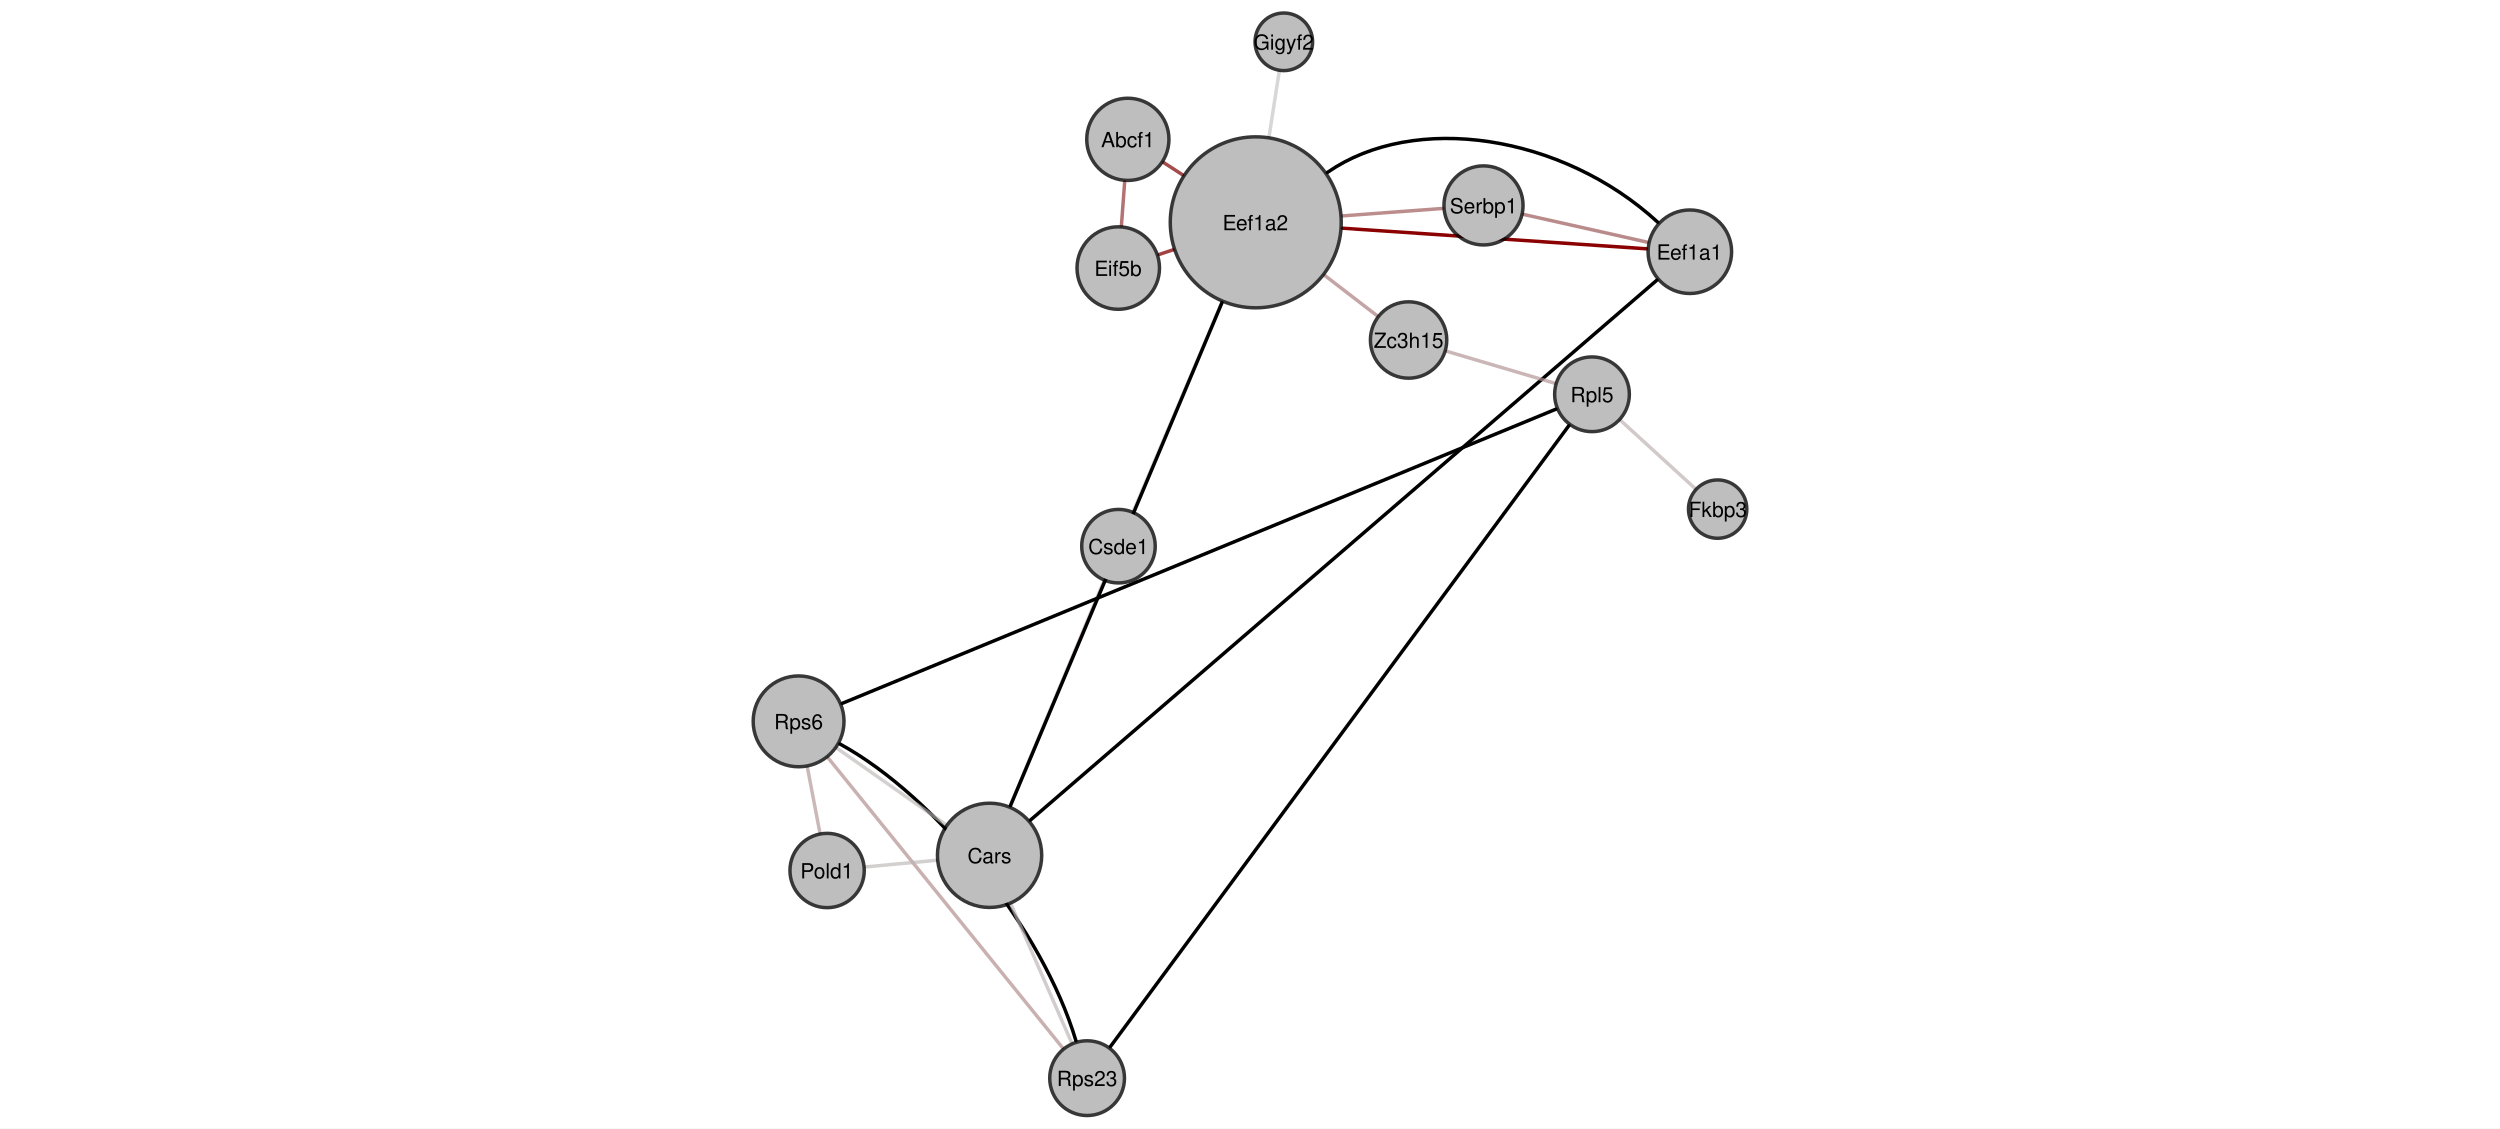
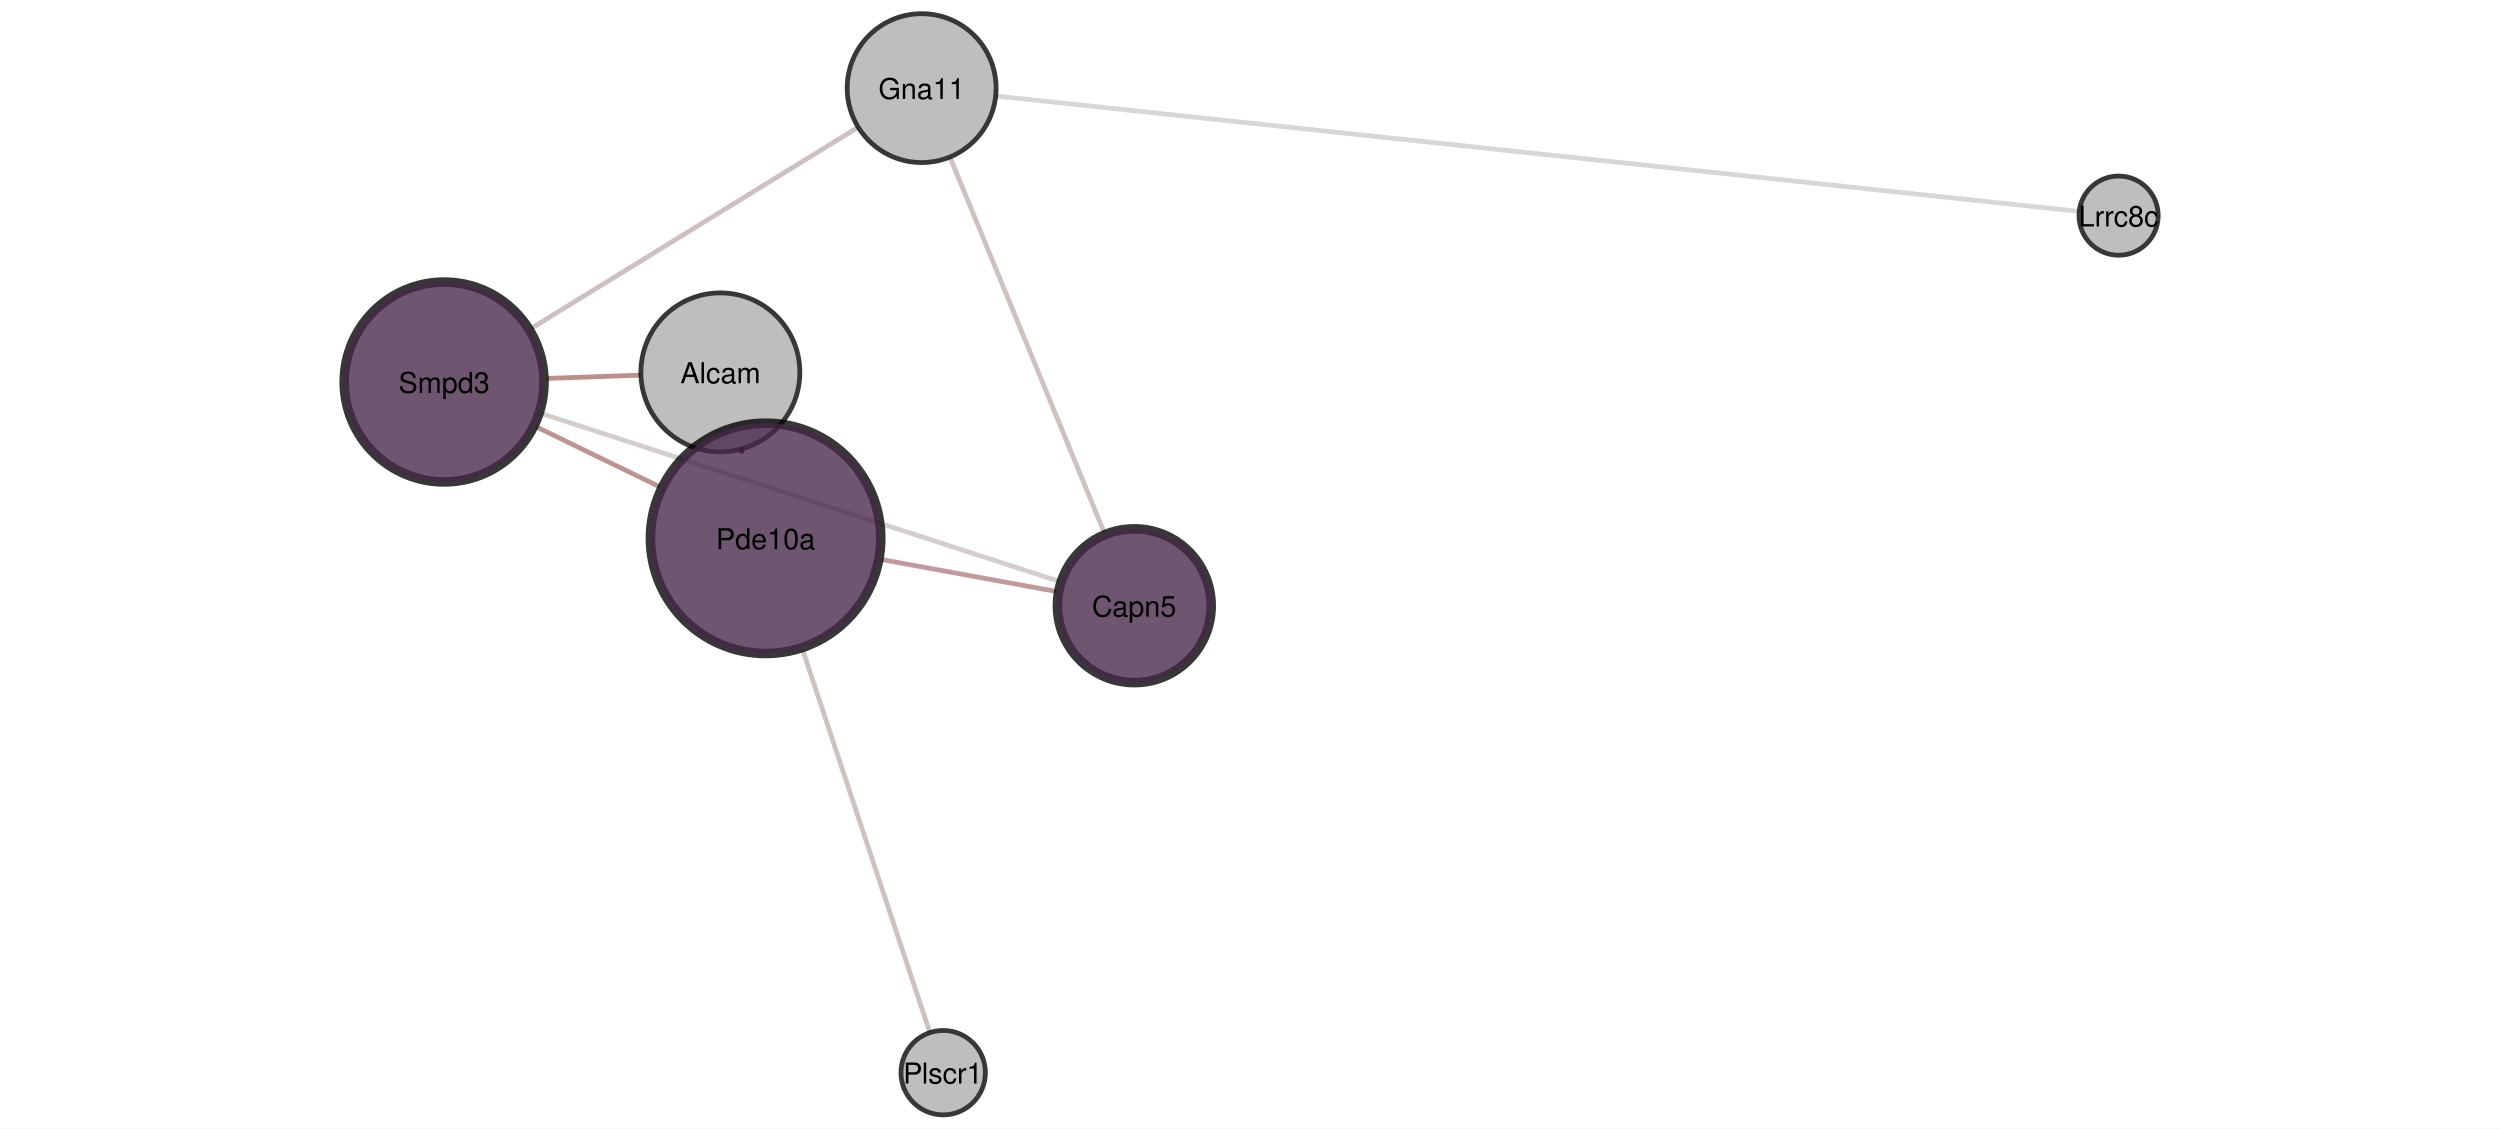
<svg xmlns="http://www.w3.org/2000/svg" version="1.1" baseProfile="full" x="0px" y="0px" width="1513px" height="683px" viewBox="0 0 1513 683">
  <g stroke-linejoin="miter" stroke-dashoffset="0" stroke-dasharray="none" stroke-width="1" stroke-miterlimit="10" stroke-linecap="square">
    <g fill-opacity="1" fill-rule="nonzero" stroke="none" fill="#ffffff">
      <path d="M 0 0 L 1513 0 L 1513 683 L 0 683 L 0 0 z" />
    </g>
-     <g transform="matrix(1.055806, 0, 0, 1.055806, 756.4189, 278.5467)">
-       <g stroke-linejoin="round" stroke-width="2" stroke-linecap="round" fill="none" stroke-opacity="1" stroke="#000000">
-         <path d="M -99.708 332.696 C -118.623 269.316 -179.181 193.179 -234.969 162.64" />
+     <g transform="matrix(1.452057, 0, 0, 1.452057, 609.3333, 283.1363)">
+       <g stroke-linejoin="round" stroke-width="2" stroke-linecap="round" fill="none" stroke-opacity="0.773" stroke="#a86e6e">
+         <path d="M -190.917 -37.296 L -153.501 -38.6" />
      </g>
    </g>
-     <g transform="matrix(1.055806, 0, 0, 1.055806, 756.4189, 278.5467)">
-       <g stroke-linejoin="round" stroke-width="2" stroke-linecap="round" fill="none" stroke-opacity="1" stroke="#000000">
-         <path d="M 182.806 -19.785 L -79.978 336.144" />
+     <g transform="matrix(1.452057, 0, 0, 1.452057, 609.3333, 283.1363)">
+       <g stroke-linejoin="round" stroke-width="2" stroke-linecap="round" fill="none" stroke-opacity="1" stroke="#8b0000">
+         <path d="M -113.692 -18.859 L -110.423 -6.863" />
      </g>
    </g>
-     <g transform="matrix(1.055806, 0, 0, 1.055806, 756.4189, 278.5467)">
-       <g stroke-linejoin="round" stroke-width="2" stroke-linecap="round" fill="none" stroke-opacity="0.639" stroke="#bab0b0">
-         <path d="M -136.819 254.743 L -102.287 333.641" />
+     <g transform="matrix(1.452057, 0, 0, 1.452057, 609.3333, 283.1363)">
+       <g stroke-linejoin="round" stroke-width="2" stroke-linecap="round" fill="none" stroke-opacity="0.608" stroke="#bebebe">
+         <path d="M 445.969 -106.969 L -3.663 -154.871" />
      </g>
    </g>
-     <g transform="matrix(1.055806, 0, 0, 1.055806, 756.4189, 278.5467)">
-       <g stroke-linejoin="round" stroke-width="2" stroke-linecap="round" fill="none" stroke-opacity="0.702" stroke="#b29090">
-         <path d="M -241.682 170.678 L -107.395 336.747" />
+     <g transform="matrix(1.452057, 0, 0, 1.452057, 609.3333, 283.1363)">
+       <g stroke-linejoin="round" stroke-width="2" stroke-linecap="round" fill="none" stroke-opacity="0.749" stroke="#ac7a7a">
+         <path d="M -51.36 38.373 L 19.644 51.352" />
      </g>
    </g>
-     <g transform="matrix(1.055806, 0, 0, 1.055806, 756.4189, 278.5467)">
-       <g stroke-linejoin="round" stroke-width="2" stroke-linecap="round" fill="none" stroke-opacity="0.616" stroke="#bdbbbb">
-         <path d="M -66.703 28.932 L -16.141 -90.35" />
+     <g transform="matrix(1.452057, 0, 0, 1.452057, 609.3333, 283.1363)">
+       <g stroke-linejoin="round" stroke-width="2" stroke-linecap="round" fill="none" stroke-opacity="0.765" stroke="#aa7272">
+         <path d="M -195.285 -16.691 L -145.51 7.515" />
      </g>
    </g>
-     <g transform="matrix(1.055806, 0, 0, 1.055806, 756.4189, 278.5467)">
-       <g stroke-linejoin="round" stroke-width="2" stroke-linecap="round" fill="none" stroke-opacity="0.663" stroke="#b7a3a3">
-         <path d="M -137.316 197.956 L -83.811 69.625" />
+     <g transform="matrix(1.452057, 0, 0, 1.452057, 609.3333, 283.1363)">
+       <g stroke-linejoin="round" stroke-width="2" stroke-linecap="round" fill="none" stroke-opacity="0.667" stroke="#b6a2a2">
+         <path d="M -32.389 234.451 L -84.775 76.83" />
      </g>
    </g>
-     <g transform="matrix(1.055806, 0, 0, 1.055806, 756.4189, 278.5467)">
-       <g stroke-linejoin="round" stroke-width="2" stroke-linecap="round" fill="none" stroke-opacity="0.631" stroke="#bbb3b3">
-         <path d="M -179.943 229.329 L -220.131 233.085" />
+     <g transform="matrix(1.452057, 0, 0, 1.452057, 609.3333, 283.1363)">
+       <g stroke-linejoin="round" stroke-width="2" stroke-linecap="round" fill="none" stroke-opacity="0.667" stroke="#b6a2a2">
+         <path d="M -23.336 -128.643 L 40.195 25.984" />
      </g>
    </g>
-     <g transform="matrix(1.055806, 0, 0, 1.055806, 756.4189, 278.5467)">
-       <g stroke-linejoin="round" stroke-width="2" stroke-linecap="round" fill="none" stroke-opacity="0.686" stroke="#b49898">
-         <path d="M -253.6 176.208 L -246.515 213.263" />
+     <g transform="matrix(1.452057, 0, 0, 1.452057, 609.3333, 283.1363)">
+       <g stroke-linejoin="round" stroke-width="2" stroke-linecap="round" fill="none" stroke-opacity="0.667" stroke="#b6a1a1">
+         <path d="M -197.365 -58.649 L -62.778 -141.479" />
      </g>
    </g>
-     <g transform="matrix(1.055806, 0, 0, 1.055806, 756.4189, 278.5467)">
-       <g stroke-linejoin="round" stroke-width="2" stroke-linecap="round" fill="none" stroke-opacity="0.647" stroke="#b9abab">
-         <path d="M 255.059 16.051 L 212.661 -22.696" />
+     <g transform="matrix(1.452057, 0, 0, 1.452057, 609.3333, 283.1363)">
+       <g stroke-linejoin="round" stroke-width="2" stroke-linecap="round" fill="none" stroke-opacity="0.635" stroke="#bbb1b1">
+         <path d="M -193.017 -22.319 L 20.748 46.976" />
      </g>
    </g>
-     <g transform="matrix(1.055806, 0, 0, 1.055806, 756.4189, 278.5467)">
-       <g stroke-linejoin="round" stroke-width="2" stroke-linecap="round" fill="none" stroke-opacity="0.627" stroke="#bbb5b5">
-         <path d="M -174.478 208.724 L -236.55 165.182" />
+     <g transform="matrix(1.452057, 0, 0, 1.452057, 609.3333, 283.1363)">
+       <g stroke-linejoin="round" stroke-width="4" stroke-linecap="round" fill="none" stroke-opacity="0.784" stroke="#000000">
+         <path d="M -87.269 -39.789 C -87.269 -22.046 -101.653 -7.663 -119.396 -7.663 C -137.138 -7.663 -151.522 -22.046 -151.522 -39.789 C -151.522 -57.532 -137.138 -71.915 -119.396 -71.915 C -101.653 -71.915 -87.269 -57.532 -87.269 -39.789 z" />
      </g>
    </g>
-     <g transform="matrix(1.055806, 0, 0, 1.055806, 756.4189, 278.5467)">
-       <g stroke-linejoin="round" stroke-width="2" stroke-linecap="round" fill="none" stroke-opacity="1" stroke="#000000">
-         <path d="M -16.009 -90.294 L -137.23 197.992" />
+     <g transform="matrix(1.452057, 0, 0, 1.452057, 609.3333, 283.1363)">
+       <g fill-opacity="1" fill-rule="nonzero" stroke="none" fill="#bebebe">
+         <path d="M -87.269 -39.789 C -87.269 -22.046 -101.653 -7.663 -119.396 -7.663 C -137.138 -7.663 -151.522 -22.046 -151.522 -39.789 C -151.522 -57.532 -137.138 -71.915 -119.396 -71.915 C -101.653 -71.915 -87.269 -57.532 -87.269 -39.789 z" />
      </g>
    </g>
-     <g transform="matrix(1.055806, 0, 0, 1.055806, 756.4189, 278.5467)">
-       <g stroke-linejoin="round" stroke-width="2" stroke-linecap="round" fill="none" stroke-opacity="1" stroke="#000000">
-         <path d="M 233.317 -103.247 L -125.81 206.296" />
+     <g transform="matrix(1.452057, 0, 0, 1.452057, 411.7586, 231.9201)">
+       <text fill-opacity="1" font-style="normal" font-family="Helvetica" font-weight="normal" stroke="none" fill="#000000" font-size="12" x="0" y="0">Alcam</text>
+     </g>
+     <g transform="matrix(1.452057, 0, 0, 1.452057, 609.3333, 283.1363)">
+       <g stroke-linejoin="round" stroke-width="4" stroke-linecap="round" fill="none" stroke-opacity="0.784" stroke="#000000">
+         <path d="M 478.871 -105.115 C 478.871 -96.555 471.931 -89.615 463.371 -89.615 C 454.81 -89.615 447.871 -96.555 447.871 -105.115 C 447.871 -113.676 454.81 -120.615 463.371 -120.615 C 471.931 -120.615 478.871 -113.676 478.871 -105.115 z" />
      </g>
    </g>
-     <g transform="matrix(1.055806, 0, 0, 1.055806, 756.4189, 278.5467)">
-       <g stroke-linejoin="round" stroke-width="2" stroke-linecap="round" fill="none" stroke-opacity="1" stroke="#000000">
-         <path d="M 175.398 -29.273 L -233.689 139.362" />
+     <g transform="matrix(1.452057, 0, 0, 1.452057, 609.3333, 283.1363)">
+       <g fill-opacity="1" fill-rule="nonzero" stroke="none" fill="#bebebe">
+         <path d="M 478.871 -105.115 C 478.871 -96.555 471.931 -89.615 463.371 -89.615 C 454.81 -89.615 447.871 -96.555 447.871 -105.115 C 447.871 -113.676 454.81 -120.615 463.371 -120.615 C 471.931 -120.615 478.871 -113.676 478.871 -105.115 z" />
      </g>
    </g>
-     <g transform="matrix(1.055806, 0, 0, 1.055806, 756.4189, 278.5467)">
-       <g stroke-linejoin="round" stroke-width="2" stroke-linecap="round" fill="none" stroke-opacity="0.608" stroke="#bebebe">
-         <path d="M 16.775 -222.563 L 11.056 -185.791" />
+     <g transform="matrix(1.452057, 0, 0, 1.452057, 1257.968, 137.063)">
+       <text fill-opacity="1" font-style="normal" font-family="Helvetica" font-weight="normal" stroke="none" fill="#000000" font-size="12" x="0" y="0">Lrrc8c</text>
+     </g>
+     <g transform="matrix(1.452057, 0, 0, 1.452057, 609.3333, 283.1363)">
+       <g stroke-linejoin="round" stroke-width="4" stroke-linecap="round" fill="none" stroke-opacity="0.784" stroke="#000000">
+         <path d="M -52.545 29.382 C -52.545 55.892 -74.036 77.382 -100.545 77.382 C -127.055 77.382 -148.545 55.892 -148.545 29.382 C -148.545 2.872 -127.055 -18.618 -100.545 -18.618 C -74.036 -18.618 -52.545 2.872 -52.545 29.382 z" />
      </g>
    </g>
-     <g transform="matrix(1.055806, 0, 0, 1.055806, 756.4189, 278.5467)">
-       <g stroke-linejoin="round" stroke-width="2" stroke-linecap="round" fill="none" stroke-opacity="0.776" stroke="#a86c6c">
-         <path d="M 110.331 -144.323 L 53.235 -140.086" />
+     <g transform="matrix(1.452057, 0, 0, 1.452057, 609.3333, 283.1363)">
+       <g fill-opacity="0.784" fill-rule="nonzero" stroke="none" fill="#462749">
+         <path d="M -52.545 29.382 C -52.545 55.892 -74.036 77.382 -100.545 77.382 C -127.055 77.382 -148.545 55.892 -148.545 29.382 C -148.545 2.872 -127.055 -18.618 -100.545 -18.618 C -74.036 -18.618 -52.545 2.872 -52.545 29.382 z" />
      </g>
    </g>
-     <g transform="matrix(1.055806, 0, 0, 1.055806, 756.4189, 278.5467)">
-       <g stroke-linejoin="round" stroke-width="2" stroke-linecap="round" fill="none" stroke-opacity="0.78" stroke="#a76a6a">
-         <path d="M 157.018 -140.893 L 227.875 -124.988" />
+     <g transform="matrix(1.452057, 0, 0, 1.452057, 433.2979, 332.3603)">
+       <text fill-opacity="1" font-style="normal" font-family="Helvetica" font-weight="normal" stroke="none" fill="#000000" font-size="12" x="0" y="0">Pde10a</text>
+     </g>
+     <g transform="matrix(1.452057, 0, 0, 1.452057, 609.3333, 283.1363)">
+       <g stroke-linejoin="round" stroke-width="4" stroke-linecap="round" fill="none" stroke-opacity="0.784" stroke="#000000">
+         <path d="M -5.482 -158.263 C -5.482 -141.682 -18.924 -128.24 -35.505 -128.24 C -52.087 -128.24 -65.529 -141.682 -65.529 -158.263 C -65.529 -174.844 -52.087 -188.286 -35.505 -188.286 C -18.924 -188.286 -5.482 -174.844 -5.482 -158.263 z" />
      </g>
    </g>
-     <g transform="matrix(1.055806, 0, 0, 1.055806, 756.4189, 278.5467)">
-       <g stroke-linejoin="round" stroke-width="2" stroke-linecap="round" fill="none" stroke-opacity="0.902" stroke="#982f2f">
-         <path d="M -52.068 -117.944 L -44.072 -120.604" />
+     <g transform="matrix(1.452057, 0, 0, 1.452057, 609.3333, 283.1363)">
+       <g fill-opacity="1" fill-rule="nonzero" stroke="none" fill="#bebebe">
+         <path d="M -5.482 -158.263 C -5.482 -141.682 -18.924 -128.24 -35.505 -128.24 C -52.087 -128.24 -65.529 -141.682 -65.529 -158.263 C -65.529 -174.844 -52.087 -188.286 -35.505 -188.286 C -18.924 -188.286 -5.482 -174.844 -5.482 -158.263 z" />
      </g>
    </g>
-     <g transform="matrix(1.055806, 0, 0, 1.055806, 756.4189, 278.5467)">
-       <g stroke-linejoin="round" stroke-width="2" stroke-linecap="round" fill="none" stroke-opacity="0.824" stroke="#a25555">
-         <path d="M -71.771 -159.47 L -73.613 -134.735" />
+     <g transform="matrix(1.452057, 0, 0, 1.452057, 531.6191, 59.88914)">
+       <text fill-opacity="1" font-style="normal" font-family="Helvetica" font-weight="normal" stroke="none" fill="#000000" font-size="12" x="0" y="0">Gna11</text>
+     </g>
+     <g transform="matrix(1.452057, 0, 0, 1.452057, 609.3333, 283.1363)">
+       <g stroke-linejoin="round" stroke-width="4" stroke-linecap="round" fill="none" stroke-opacity="0.784" stroke="#000000">
+         <path d="M -192.89 -35.776 C -192.89 -12.779 -211.533 5.864 -234.53 5.864 C -257.527 5.864 -276.17 -12.779 -276.17 -35.776 C -276.17 -58.773 -257.527 -77.416 -234.53 -77.416 C -211.533 -77.416 -192.89 -58.773 -192.89 -35.776 z" />
      </g>
    </g>
-     <g transform="matrix(1.055806, 0, 0, 1.055806, 756.4189, 278.5467)">
-       <g stroke-linejoin="round" stroke-width="2" stroke-linecap="round" fill="none" stroke-opacity="0.69" stroke="#b39595">
-         <path d="M 112.923 -62.439 L 174.628 -44.175" />
+     <g transform="matrix(1.452057, 0, 0, 1.452057, 609.3333, 283.1363)">
+       <g fill-opacity="0.784" fill-rule="nonzero" stroke="none" fill="#462749">
+         <path d="M -192.89 -35.776 C -192.89 -12.779 -211.533 5.864 -234.53 5.864 C -257.527 5.864 -276.17 -12.779 -276.17 -35.776 C -276.17 -58.773 -257.527 -77.416 -234.53 -77.416 C -211.533 -77.416 -192.89 -58.773 -192.89 -35.776 z" />
      </g>
    </g>
-     <g transform="matrix(1.055806, 0, 0, 1.055806, 756.4189, 278.5467)">
-       <g stroke-linejoin="round" stroke-width="2" stroke-linecap="round" fill="none" stroke-opacity="1" stroke="#8b0000">
-         <path d="M 53.258 -133.005 L 227.327 -121.212" />
+     <g transform="matrix(1.452057, 0, 0, 1.452057, 241.178, 237.7475)">
+       <text fill-opacity="1" font-style="normal" font-family="Helvetica" font-weight="normal" stroke="none" fill="#000000" font-size="12" x="0" y="0">Smpd3</text>
+     </g>
+     <g transform="matrix(1.452057, 0, 0, 1.452057, 609.3333, 283.1363)">
+       <g stroke-linejoin="round" stroke-width="4" stroke-linecap="round" fill="none" stroke-opacity="0.784" stroke="#000000">
+         <path d="M 85.176 57.473 C 85.176 75.17 70.83 89.517 53.133 89.517 C 35.435 89.517 21.089 75.17 21.089 57.473 C 21.089 39.776 35.435 25.43 53.133 25.43 C 70.83 25.43 85.176 39.776 85.176 57.473 z" />
      </g>
    </g>
-     <g transform="matrix(1.055806, 0, 0, 1.055806, 756.4189, 278.5467)">
-       <g stroke-linejoin="round" stroke-width="2" stroke-linecap="round" fill="none" stroke-opacity="1" stroke="#000000">
-         <path d="M 233.851 -136.405 C 179.007 -186.841 94.189 -199.624 44.404 -164.957" />
+     <g transform="matrix(1.452057, 0, 0, 1.452057, 609.3333, 283.1363)">
+       <g fill-opacity="0.784" fill-rule="nonzero" stroke="none" fill="#462749">
+         <path d="M 85.176 57.473 C 85.176 75.17 70.83 89.517 53.133 89.517 C 35.435 89.517 21.089 75.17 21.089 57.473 C 21.089 39.776 35.435 25.43 53.133 25.43 C 70.83 25.43 85.176 39.776 85.176 57.473 z" />
      </g>
    </g>
-     <g transform="matrix(1.055806, 0, 0, 1.055806, 756.4189, 278.5467)">
-       <g stroke-linejoin="round" stroke-width="2" stroke-linecap="round" fill="none" stroke-opacity="0.89" stroke="#993535">
-         <path d="M -49.347 -170.593 L -38.571 -163.601" />
+     <g transform="matrix(1.452057, 0, 0, 1.452057, 660.8114, 373.1507)">
+       <text fill-opacity="1" font-style="normal" font-family="Helvetica" font-weight="normal" stroke="none" fill="#000000" font-size="12" x="0" y="0">Capn5</text>
+     </g>
+     <g transform="matrix(1.452057, 0, 0, 1.452057, 609.3333, 283.1363)">
+       <g stroke-linejoin="round" stroke-width="4" stroke-linecap="round" fill="none" stroke-opacity="0.784" stroke="#000000">
+         <path d="M -9.941 252.088 C -9.941 261.248 -17.367 268.674 -26.527 268.674 C -35.687 268.674 -43.113 261.248 -43.113 252.088 C -43.113 242.928 -35.687 235.502 -26.527 235.502 C -17.367 235.502 -9.941 242.928 -9.941 252.088 z" />
      </g>
    </g>
-     <g transform="matrix(1.055806, 0, 0, 1.055806, 756.4189, 278.5467)">
-       <g stroke-linejoin="round" stroke-width="2" stroke-linecap="round" fill="none" stroke-opacity="0.729" stroke="#ae8383">
-         <path d="M 72.848 -82.894 L 42.99 -105.882" />
+     <g transform="matrix(1.452057, 0, 0, 1.452057, 609.3333, 283.1363)">
+       <g fill-opacity="1" fill-rule="nonzero" stroke="none" fill="#bebebe">
+         <path d="M -9.941 252.088 C -9.941 261.248 -17.367 268.674 -26.527 268.674 C -35.687 268.674 -43.113 261.248 -43.113 252.088 C -43.113 242.928 -35.687 235.502 -26.527 235.502 C -17.367 235.502 -9.941 242.928 -9.941 252.088 z" />
      </g>
    </g>
-     <g transform="matrix(1.055806, 0, 0, 1.055806, 756.4189, 278.5467)">
-       <g stroke-linejoin="round" stroke-width="4" stroke-linecap="round" fill="none" stroke-opacity="0.784" stroke="#000000">
-         <path d="M -72.873 354.183 C -72.873 365.463 -82.017 374.606 -93.296 374.606 C -104.576 374.606 -113.72 365.463 -113.72 354.183 C -113.72 342.904 -104.576 333.76 -93.296 333.76 C -82.017 333.76 -72.873 342.904 -72.873 354.183 z" />
-       </g>
-     </g>
-     <g transform="matrix(1.055806, 0, 0, 1.055806, 756.4189, 278.5467)">
-       <g fill-opacity="1" fill-rule="nonzero" stroke="none" fill="#bebebe">
-         <path d="M -72.873 354.183 C -72.873 365.463 -82.017 374.606 -93.296 374.606 C -104.576 374.606 -113.72 365.463 -113.72 354.183 C -113.72 342.904 -104.576 333.76 -93.296 333.76 C -82.017 333.76 -72.873 342.904 -72.873 354.183 z" />
-       </g>
-     </g>
-     <g transform="matrix(1.055806, 0, 0, 1.055806, 639.6044, 657.2651)">
-       <text fill-opacity="1" font-style="normal" font-family="Helvetica" font-weight="normal" stroke="none" fill="#000000" font-size="12" x="0" y="0">Rps23</text>
-     </g>
-     <g transform="matrix(1.055806, 0, 0, 1.055806, 756.4189, 278.5467)">
-       <g stroke-linejoin="round" stroke-width="4" stroke-linecap="round" fill="none" stroke-opacity="0.784" stroke="#000000">
-         <path d="M -55.246 49.253 C -55.246 60.339 -64.232 69.325 -75.317 69.325 C -86.403 69.325 -95.389 60.339 -95.389 49.253 C -95.389 38.168 -86.403 29.182 -75.317 29.182 C -64.232 29.182 -55.246 38.168 -55.246 49.253 z" />
-       </g>
-     </g>
-     <g transform="matrix(1.055806, 0, 0, 1.055806, 756.4189, 278.5467)">
-       <g fill-opacity="1" fill-rule="nonzero" stroke="none" fill="#bebebe">
-         <path d="M -55.246 49.253 C -55.246 60.339 -64.232 69.325 -75.317 69.325 C -86.403 69.325 -95.389 60.339 -95.389 49.253 C -95.389 38.168 -86.403 29.182 -75.317 29.182 C -64.232 29.182 -55.246 38.168 -55.246 49.253 z" />
-       </g>
-     </g>
-     <g transform="matrix(1.055806, 0, 0, 1.055806, 658.5867, 335.3183)">
-       <text fill-opacity="1" font-style="normal" font-family="Helvetica" font-weight="normal" stroke="none" fill="#000000" font-size="12" x="0" y="0">Csde1</text>
-     </g>
-     <g transform="matrix(1.055806, 0, 0, 1.055806, 756.4189, 278.5467)">
-       <g stroke-linejoin="round" stroke-width="4" stroke-linecap="round" fill="none" stroke-opacity="0.784" stroke="#000000">
-         <path d="M -222.035 235.16 C -222.035 246.368 -231.12 255.454 -242.328 255.454 C -253.536 255.454 -262.622 246.368 -262.622 235.16 C -262.622 223.952 -253.536 214.866 -242.328 214.866 C -231.12 214.866 -222.035 223.952 -222.035 235.16 z" />
-       </g>
-     </g>
-     <g transform="matrix(1.055806, 0, 0, 1.055806, 756.4189, 278.5467)">
-       <g fill-opacity="1" fill-rule="nonzero" stroke="none" fill="#bebebe">
-         <path d="M -222.035 235.16 C -222.035 246.368 -231.12 255.454 -242.328 255.454 C -253.536 255.454 -262.622 246.368 -262.622 235.16 C -262.622 223.952 -253.536 214.866 -242.328 214.866 C -231.12 214.866 -222.035 223.952 -222.035 235.16 z" />
-       </g>
-     </g>
-     <g transform="matrix(1.055806, 0, 0, 1.055806, 484.3652, 531.5996)">
-       <text fill-opacity="1" font-style="normal" font-family="Helvetica" font-weight="normal" stroke="none" fill="#000000" font-size="12" x="0" y="0">Pold1</text>
-     </g>
-     <g transform="matrix(1.055806, 0, 0, 1.055806, 756.4189, 278.5467)">
-       <g stroke-linejoin="round" stroke-width="4" stroke-linecap="round" fill="none" stroke-opacity="0.784" stroke="#000000">
-         <path d="M 283.856 28.004 C 283.856 36.684 276.819 43.721 268.138 43.721 C 259.457 43.721 252.42 36.684 252.42 28.004 C 252.42 19.323 259.457 12.286 268.138 12.286 C 276.819 12.286 283.856 19.323 283.856 28.004 z" />
-       </g>
-     </g>
-     <g transform="matrix(1.055806, 0, 0, 1.055806, 756.4189, 278.5467)">
-       <g fill-opacity="1" fill-rule="nonzero" stroke="none" fill="#bebebe">
-         <path d="M 283.856 28.004 C 283.856 36.684 276.819 43.721 268.138 43.721 C 259.457 43.721 252.42 36.684 252.42 28.004 C 252.42 19.323 259.457 12.286 268.138 12.286 C 276.819 12.286 283.856 19.323 283.856 28.004 z" />
-       </g>
-     </g>
-     <g transform="matrix(1.055806, 0, 0, 1.055806, 1021.914, 312.8827)">
-       <text fill-opacity="1" font-style="normal" font-family="Helvetica" font-weight="normal" stroke="none" fill="#000000" font-size="12" x="0" y="0">Fkbp3</text>
-     </g>
-     <g transform="matrix(1.055806, 0, 0, 1.055806, 756.4189, 278.5467)">
-       <g stroke-linejoin="round" stroke-width="4" stroke-linecap="round" fill="none" stroke-opacity="0.784" stroke="#000000">
-         <path d="M -120.321 226.456 C -120.321 242.404 -133.25 255.333 -149.199 255.333 C -165.148 255.333 -178.077 242.404 -178.077 226.456 C -178.077 210.507 -165.148 197.578 -149.199 197.578 C -133.25 197.578 -120.321 210.507 -120.321 226.456 z" />
-       </g>
-     </g>
-     <g transform="matrix(1.055806, 0, 0, 1.055806, 756.4189, 278.5467)">
-       <g fill-opacity="1" fill-rule="nonzero" stroke="none" fill="#bebebe">
-         <path d="M -120.321 226.456 C -120.321 242.404 -133.25 255.333 -149.199 255.333 C -165.148 255.333 -178.077 242.404 -178.077 226.456 C -178.077 210.507 -165.148 197.578 -149.199 197.578 C -133.25 197.578 -120.321 210.507 -120.321 226.456 z" />
-       </g>
-     </g>
-     <g transform="matrix(1.055806, 0, 0, 1.055806, 585.5188, 522.4097)">
-       <text fill-opacity="1" font-style="normal" font-family="Helvetica" font-weight="normal" stroke="none" fill="#000000" font-size="12" x="0" y="0">Cars</text>
-     </g>
-     <g transform="matrix(1.055806, 0, 0, 1.055806, 756.4189, 278.5467)">
-       <g stroke-linejoin="round" stroke-width="4" stroke-linecap="round" fill="none" stroke-opacity="0.784" stroke="#000000">
-         <path d="M -233.649 149.662 C -233.649 163.484 -244.854 174.689 -258.676 174.689 C -272.497 174.689 -283.702 163.484 -283.702 149.662 C -283.702 135.841 -272.497 124.636 -258.676 124.636 C -244.854 124.636 -233.649 135.841 -233.649 149.662 z" />
-       </g>
-     </g>
-     <g transform="matrix(1.055806, 0, 0, 1.055806, 756.4189, 278.5467)">
-       <g fill-opacity="1" fill-rule="nonzero" stroke="none" fill="#bebebe">
-         <path d="M -233.649 149.662 C -233.649 163.484 -244.854 174.689 -258.676 174.689 C -272.497 174.689 -283.702 163.484 -283.702 149.662 C -283.702 135.841 -272.497 124.636 -258.676 124.636 C -244.854 124.636 -233.649 135.841 -233.649 149.662 z" />
-       </g>
-     </g>
-     <g transform="matrix(1.055806, 0, 0, 1.055806, 468.519, 441.3307)">
-       <text fill-opacity="1" font-style="normal" font-family="Helvetica" font-weight="normal" stroke="none" fill="#000000" font-size="12" x="0" y="0">Rps6</text>
-     </g>
-     <g transform="matrix(1.055806, 0, 0, 1.055806, 756.4189, 278.5467)">
-       <g stroke-linejoin="round" stroke-width="4" stroke-linecap="round" fill="none" stroke-opacity="0.784" stroke="#000000">
-         <path d="M 34.964 -239.855 C 34.964 -231.294 28.025 -224.355 19.464 -224.355 C 10.904 -224.355 3.964 -231.294 3.964 -239.855 C 3.964 -248.415 10.904 -255.355 19.464 -255.355 C 28.025 -255.355 34.964 -248.415 34.964 -239.855 z" />
-       </g>
-     </g>
-     <g transform="matrix(1.055806, 0, 0, 1.055806, 756.4189, 278.5467)">
-       <g fill-opacity="1" fill-rule="nonzero" stroke="none" fill="#bebebe">
-         <path d="M 34.964 -239.855 C 34.964 -231.294 28.025 -224.355 19.464 -224.355 C 10.904 -224.355 3.964 -231.294 3.964 -239.855 C 3.964 -248.415 10.904 -255.355 19.464 -255.355 C 28.025 -255.355 34.964 -248.415 34.964 -239.855 z" />
-       </g>
-     </g>
-     <g transform="matrix(1.055806, 0, 0, 1.055806, 758.6608, 30.07629)">
-       <text fill-opacity="1" font-style="normal" font-family="Helvetica" font-weight="normal" stroke="none" fill="#000000" font-size="12" x="0" y="0">Gigyf2</text>
-     </g>
-     <g transform="matrix(1.055806, 0, 0, 1.055806, 756.4189, 278.5467)">
-       <g stroke-linejoin="round" stroke-width="4" stroke-linecap="round" fill="none" stroke-opacity="0.784" stroke="#000000">
-         <path d="M 155.592 -146.075 C 155.592 -134.111 145.893 -124.412 133.929 -124.412 C 121.965 -124.412 112.266 -134.111 112.266 -146.075 C 112.266 -158.039 121.965 -167.738 133.929 -167.738 C 145.893 -167.738 155.592 -158.039 155.592 -146.075 z" />
-       </g>
-     </g>
-     <g transform="matrix(1.055806, 0, 0, 1.055806, 756.4189, 278.5467)">
-       <g fill-opacity="1" fill-rule="nonzero" stroke="none" fill="#bebebe">
-         <path d="M 155.592 -146.075 C 155.592 -134.111 145.893 -124.412 133.929 -124.412 C 121.965 -124.412 112.266 -134.111 112.266 -146.075 C 112.266 -158.039 121.965 -167.738 133.929 -167.738 C 145.893 -167.738 155.592 -158.039 155.592 -146.075 z" />
-       </g>
-     </g>
-     <g transform="matrix(1.055806, 0, 0, 1.055806, 877.3948, 129.0897)">
-       <text fill-opacity="1" font-style="normal" font-family="Helvetica" font-weight="normal" stroke="none" fill="#000000" font-size="12" x="0" y="0">Serbp1</text>
-     </g>
-     <g transform="matrix(1.055806, 0, 0, 1.055806, 756.4189, 278.5467)">
-       <g stroke-linejoin="round" stroke-width="4" stroke-linecap="round" fill="none" stroke-opacity="0.784" stroke="#000000">
-         <path d="M -52.809 -110.169 C -52.809 -97.669 -62.942 -87.536 -75.443 -87.536 C -87.943 -87.536 -98.076 -97.669 -98.076 -110.169 C -98.076 -122.669 -87.943 -132.803 -75.443 -132.803 C -62.942 -132.803 -52.809 -122.669 -52.809 -110.169 z" />
-       </g>
-     </g>
-     <g transform="matrix(1.055806, 0, 0, 1.055806, 756.4189, 278.5467)">
-       <g fill-opacity="1" fill-rule="nonzero" stroke="none" fill="#bebebe">
-         <path d="M -52.809 -110.169 C -52.809 -97.669 -62.942 -87.536 -75.443 -87.536 C -87.943 -87.536 -98.076 -97.669 -98.076 -110.169 C -98.076 -122.669 -87.943 -132.803 -75.443 -132.803 C -62.942 -132.803 -52.809 -122.669 -52.809 -110.169 z" />
-       </g>
-     </g>
-     <g transform="matrix(1.055806, 0, 0, 1.055806, 662.3272, 166.9991)">
-       <text fill-opacity="1" font-style="normal" font-family="Helvetica" font-weight="normal" stroke="none" fill="#000000" font-size="12" x="0" y="0">Eif5b</text>
-     </g>
-     <g transform="matrix(1.055806, 0, 0, 1.055806, 756.4189, 278.5467)">
-       <g stroke-linejoin="round" stroke-width="4" stroke-linecap="round" fill="none" stroke-opacity="0.784" stroke="#000000">
-         <path d="M 216.529 -37.814 C 216.529 -26.541 207.39 -17.403 196.118 -17.403 C 184.845 -17.403 175.706 -26.541 175.706 -37.814 C 175.706 -49.087 184.845 -58.226 196.118 -58.226 C 207.39 -58.226 216.529 -49.087 216.529 -37.814 z" />
-       </g>
-     </g>
-     <g transform="matrix(1.055806, 0, 0, 1.055806, 756.4189, 278.5467)">
-       <g fill-opacity="1" fill-rule="nonzero" stroke="none" fill="#bebebe">
-         <path d="M 216.529 -37.814 C 216.529 -26.541 207.39 -17.403 196.118 -17.403 C 184.845 -17.403 175.706 -26.541 175.706 -37.814 C 175.706 -49.087 184.845 -58.226 196.118 -58.226 C 207.39 -58.226 216.529 -49.087 216.529 -37.814 z" />
-       </g>
-     </g>
-     <g transform="matrix(1.055806, 0, 0, 1.055806, 950.4525, 243.3918)">
-       <text fill-opacity="1" font-style="normal" font-family="Helvetica" font-weight="normal" stroke="none" fill="#000000" font-size="12" x="0" y="0">Rpl5</text>
-     </g>
-     <g transform="matrix(1.055806, 0, 0, 1.055806, 756.4189, 278.5467)">
-       <g stroke-linejoin="round" stroke-width="4" stroke-linecap="round" fill="none" stroke-opacity="0.784" stroke="#000000">
-         <path d="M 51.372 -136.385 C 51.372 -109.875 29.882 -88.385 3.372 -88.385 C -23.137 -88.385 -44.628 -109.875 -44.628 -136.385 C -44.628 -162.894 -23.137 -184.385 3.372 -184.385 C 29.882 -184.385 51.372 -162.894 51.372 -136.385 z" />
-       </g>
-     </g>
-     <g transform="matrix(1.055806, 0, 0, 1.055806, 756.4189, 278.5467)">
-       <g fill-opacity="1" fill-rule="nonzero" stroke="none" fill="#bebebe">
-         <path d="M 51.372 -136.385 C 51.372 -109.875 29.882 -88.385 3.372 -88.385 C -23.137 -88.385 -44.628 -109.875 -44.628 -136.385 C -44.628 -162.894 -23.137 -184.385 3.372 -184.385 C 29.882 -184.385 51.372 -162.894 51.372 -136.385 z" />
-       </g>
-     </g>
-     <g transform="matrix(1.055806, 0, 0, 1.055806, 739.9016, 139.3208)">
-       <text fill-opacity="1" font-style="normal" font-family="Helvetica" font-weight="normal" stroke="none" fill="#000000" font-size="12" x="0" y="0">Eef1a2</text>
-     </g>
-     <g transform="matrix(1.055806, 0, 0, 1.055806, 756.4189, 278.5467)">
-       <g stroke-linejoin="round" stroke-width="4" stroke-linecap="round" fill="none" stroke-opacity="0.784" stroke="#000000">
-         <path d="M 275.139 -119.527 C 275.139 -106.86 264.871 -96.592 252.205 -96.592 C 239.538 -96.592 229.27 -106.86 229.27 -119.527 C 229.27 -132.193 239.538 -142.462 252.205 -142.462 C 264.871 -142.462 275.139 -132.193 275.139 -119.527 z" />
-       </g>
-     </g>
-     <g transform="matrix(1.055806, 0, 0, 1.055806, 756.4189, 278.5467)">
-       <g fill-opacity="1" fill-rule="nonzero" stroke="none" fill="#bebebe">
-         <path d="M 275.139 -119.527 C 275.139 -106.86 264.871 -96.592 252.205 -96.592 C 239.538 -96.592 229.27 -106.86 229.27 -119.527 C 229.27 -132.193 239.538 -142.462 252.205 -142.462 C 264.871 -142.462 275.139 -132.193 275.139 -119.527 z" />
-       </g>
-     </g>
-     <g transform="matrix(1.055806, 0, 0, 1.055806, 1002.62, 157.1193)">
-       <text fill-opacity="1" font-style="normal" font-family="Helvetica" font-weight="normal" stroke="none" fill="#000000" font-size="12" x="0" y="0">Eef1a1</text>
-     </g>
-     <g transform="matrix(1.055806, 0, 0, 1.055806, 756.4189, 278.5467)">
-       <g stroke-linejoin="round" stroke-width="4" stroke-linecap="round" fill="none" stroke-opacity="0.784" stroke="#000000">
-         <path d="M -47.39 -183.96 C -47.39 -171.502 -57.489 -161.402 -69.947 -161.402 C -82.405 -161.402 -92.505 -171.502 -92.505 -183.96 C -92.505 -196.418 -82.405 -206.517 -69.947 -206.517 C -57.489 -206.517 -47.39 -196.418 -47.39 -183.96 z" />
-       </g>
-     </g>
-     <g transform="matrix(1.055806, 0, 0, 1.055806, 756.4189, 278.5467)">
-       <g fill-opacity="1" fill-rule="nonzero" stroke="none" fill="#bebebe">
-         <path d="M -47.39 -183.96 C -47.39 -171.502 -57.489 -161.402 -69.947 -161.402 C -82.405 -161.402 -92.505 -171.502 -92.505 -183.96 C -92.505 -196.418 -82.405 -206.517 -69.947 -206.517 C -57.489 -206.517 -47.39 -196.418 -47.39 -183.96 z" />
-       </g>
-     </g>
-     <g transform="matrix(1.055806, 0, 0, 1.055806, 666.3691, 89.09051)">
-       <text fill-opacity="1" font-style="normal" font-family="Helvetica" font-weight="normal" stroke="none" fill="#000000" font-size="12" x="0" y="0">Abcf1</text>
-     </g>
-     <g transform="matrix(1.055806, 0, 0, 1.055806, 756.4189, 278.5467)">
-       <g stroke-linejoin="round" stroke-width="4" stroke-linecap="round" fill="none" stroke-opacity="0.784" stroke="#000000">
-         <path d="M 111.864 -68.933 C 111.864 -57.399 102.514 -48.049 90.98 -48.049 C 79.446 -48.049 70.096 -57.399 70.096 -68.933 C 70.096 -80.467 79.446 -89.817 90.98 -89.817 C 102.514 -89.817 111.864 -80.467 111.864 -68.933 z" />
-       </g>
-     </g>
-     <g transform="matrix(1.055806, 0, 0, 1.055806, 756.4189, 278.5467)">
-       <g fill-opacity="1" fill-rule="nonzero" stroke="none" fill="#bebebe">
-         <path d="M 111.864 -68.933 C 111.864 -57.399 102.514 -48.049 90.98 -48.049 C 79.446 -48.049 70.096 -57.399 70.096 -68.933 C 70.096 -80.467 79.446 -89.817 90.98 -89.817 C 102.514 -89.817 111.864 -80.467 111.864 -68.933 z" />
-       </g>
-     </g>
-     <g transform="matrix(1.055806, 0, 0, 1.055806, 831.3469, 210.5362)">
-       <text fill-opacity="1" font-style="normal" font-family="Helvetica" font-weight="normal" stroke="none" fill="#000000" font-size="12" x="0" y="0">Zc3h15</text>
+     <g transform="matrix(1.452057, 0, 0, 1.452057, 546.6088, 655.7419)">
+       <text fill-opacity="1" font-style="normal" font-family="Helvetica" font-weight="normal" stroke="none" fill="#000000" font-size="12" x="0" y="0">Plscr1</text>
    </g>
  </g>
</svg>
